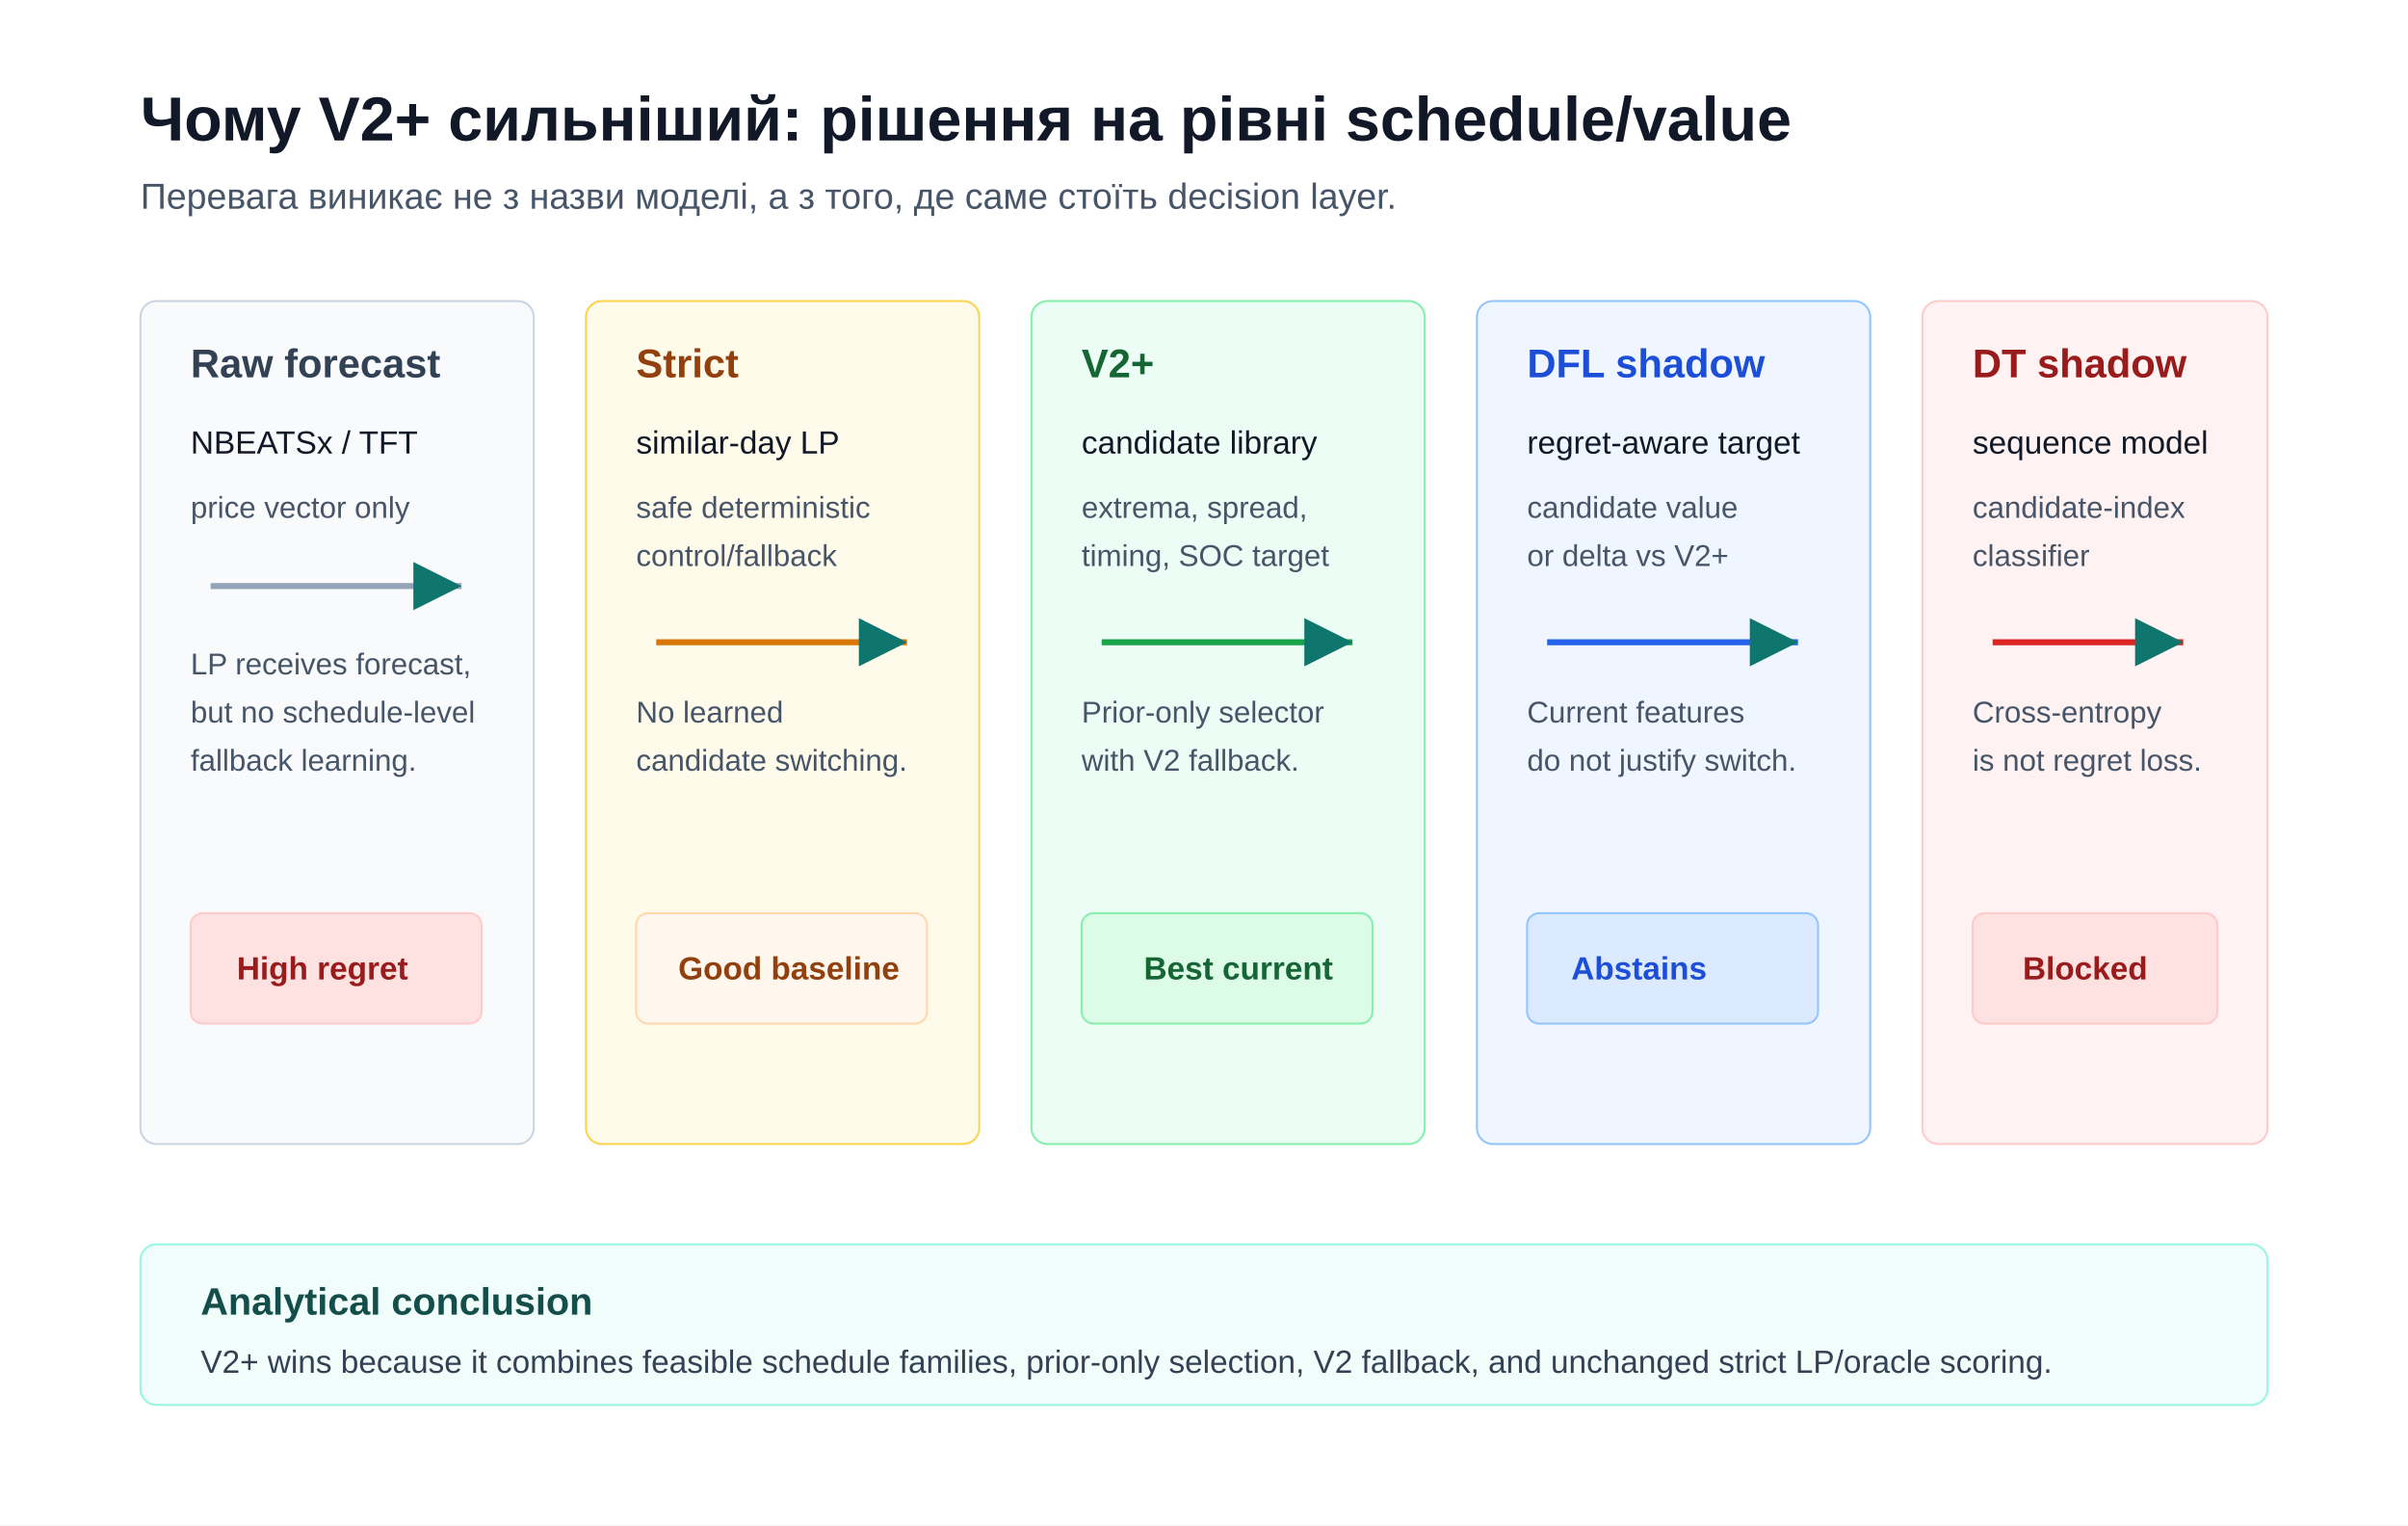
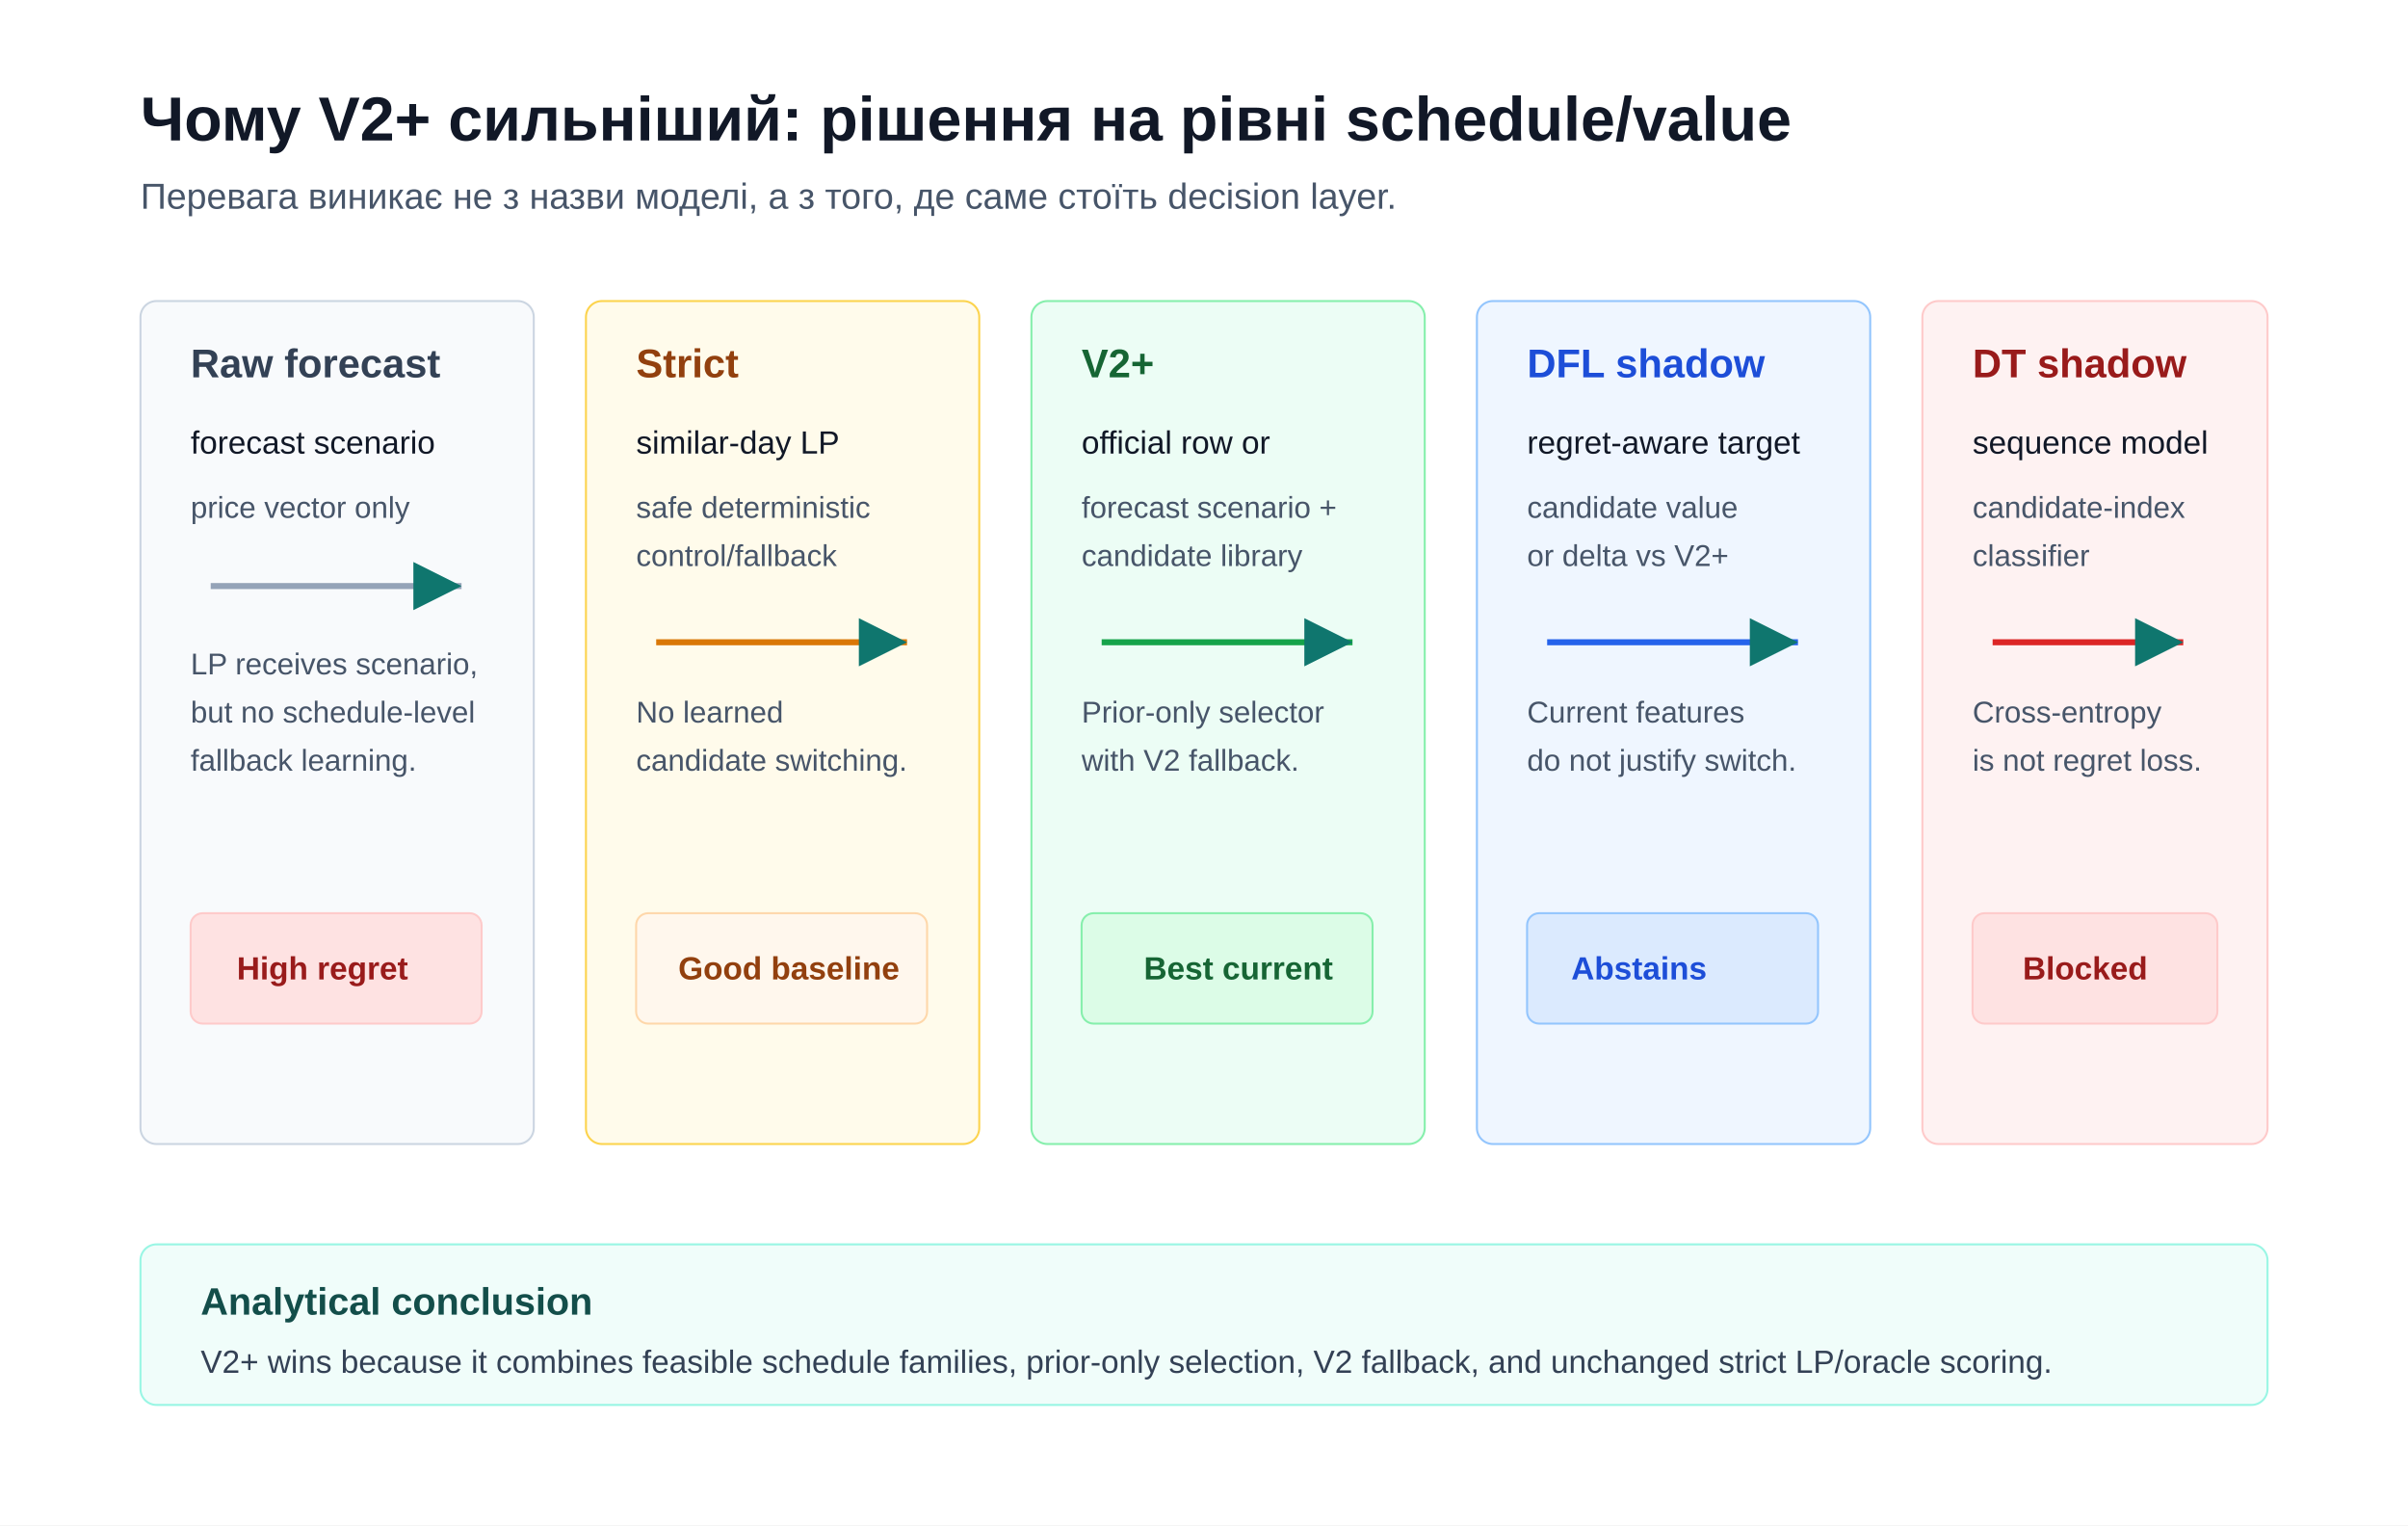
<svg xmlns="http://www.w3.org/2000/svg" width="1200" height="760" viewBox="0 0 1200 760" role="img" aria-labelledby="title desc">
  <rect width="1200" height="760" fill="#ffffff" />
  <text x="70" y="70" font-family="Arial, sans-serif" font-size="31" font-weight="700" fill="#111827">Чому V2+ сильніший: рішення на рівні schedule/value</text>
  <text x="70" y="104" font-family="Arial, sans-serif" font-size="18" fill="#475569">Перевага виникає не з назви моделі, а з того, де саме стоїть decision layer.</text>
  <defs>
    <marker id="arrow" markerWidth="12" markerHeight="12" refX="10" refY="6" orient="auto">
      <path d="M2,2 L10,6 L2,10 Z" fill="#0f766e" />
    </marker>
  </defs>
  <g font-family="Arial, sans-serif">
    <rect x="70" y="150" width="196" height="420" rx="8" fill="#f8fafc" stroke="#cbd5e1" />
    <text x="95" y="188" font-size="20" font-weight="700" fill="#334155">Raw forecast</text>
-     <text x="95" y="226" font-size="16" fill="#111827">NBEATSx / TFT</text>
+     <text x="95" y="226" font-size="16" fill="#111827">forecast scenario</text>
    <text x="95" y="258" font-size="15" fill="#475569">price vector only</text>
    <line x1="105" y1="292" x2="230" y2="292" stroke="#94a3b8" stroke-width="3" marker-end="url(#arrow)" />
-     <text x="95" y="336" font-size="15" fill="#475569">LP receives forecast,</text>
+     <text x="95" y="336" font-size="15" fill="#475569">LP receives scenario,</text>
    <text x="95" y="360" font-size="15" fill="#475569">but no schedule-level</text>
    <text x="95" y="384" font-size="15" fill="#475569">fallback learning.</text>
    <rect x="95" y="455" width="145" height="55" rx="6" fill="#fee2e2" stroke="#fecaca" />
    <text x="118" y="488" font-size="16" font-weight="700" fill="#991b1b">High regret</text>
    <rect x="292" y="150" width="196" height="420" rx="8" fill="#fffbeb" stroke="#fcd34d" />
    <text x="317" y="188" font-size="20" font-weight="700" fill="#92400e">Strict</text>
    <text x="317" y="226" font-size="16" fill="#111827">similar-day LP</text>
    <text x="317" y="258" font-size="15" fill="#475569">safe deterministic</text>
    <text x="317" y="282" font-size="15" fill="#475569">control/fallback</text>
    <line x1="327" y1="320" x2="452" y2="320" stroke="#d97706" stroke-width="3" marker-end="url(#arrow)" />
    <text x="317" y="360" font-size="15" fill="#475569">No learned</text>
    <text x="317" y="384" font-size="15" fill="#475569">candidate switching.</text>
    <rect x="317" y="455" width="145" height="55" rx="6" fill="#fff7ed" stroke="#fed7aa" />
    <text x="338" y="488" font-size="16" font-weight="700" fill="#92400e">Good baseline</text>
    <rect x="514" y="150" width="196" height="420" rx="8" fill="#ecfdf5" stroke="#86efac" />
    <text x="539" y="188" font-size="20" font-weight="700" fill="#166534">V2+</text>
-     <text x="539" y="226" font-size="16" fill="#111827">candidate library</text>
-     <text x="539" y="258" font-size="15" fill="#475569">extrema, spread,</text>
-     <text x="539" y="282" font-size="15" fill="#475569">timing, SOC target</text>
+     <text x="539" y="226" font-size="16" fill="#111827">official row or</text>
+     <text x="539" y="258" font-size="15" fill="#475569">forecast scenario +</text>
+     <text x="539" y="282" font-size="15" fill="#475569">candidate library</text>
    <line x1="549" y1="320" x2="674" y2="320" stroke="#16a34a" stroke-width="3" marker-end="url(#arrow)" />
    <text x="539" y="360" font-size="15" fill="#475569">Prior-only selector</text>
    <text x="539" y="384" font-size="15" fill="#475569">with V2 fallback.</text>
    <rect x="539" y="455" width="145" height="55" rx="6" fill="#dcfce7" stroke="#86efac" />
    <text x="570" y="488" font-size="16" font-weight="700" fill="#166534">Best current</text>
    <rect x="736" y="150" width="196" height="420" rx="8" fill="#eff6ff" stroke="#93c5fd" />
    <text x="761" y="188" font-size="20" font-weight="700" fill="#1d4ed8">DFL shadow</text>
    <text x="761" y="226" font-size="16" fill="#111827">regret-aware target</text>
    <text x="761" y="258" font-size="15" fill="#475569">candidate value</text>
    <text x="761" y="282" font-size="15" fill="#475569">or delta vs V2+</text>
    <line x1="771" y1="320" x2="896" y2="320" stroke="#2563eb" stroke-width="3" marker-end="url(#arrow)" />
    <text x="761" y="360" font-size="15" fill="#475569">Current features</text>
    <text x="761" y="384" font-size="15" fill="#475569">do not justify switch.</text>
    <rect x="761" y="455" width="145" height="55" rx="6" fill="#dbeafe" stroke="#93c5fd" />
    <text x="783" y="488" font-size="16" font-weight="700" fill="#1d4ed8">Abstains</text>
    <rect x="958" y="150" width="172" height="420" rx="8" fill="#fef2f2" stroke="#fecaca" />
    <text x="983" y="188" font-size="20" font-weight="700" fill="#991b1b">DT shadow</text>
    <text x="983" y="226" font-size="16" fill="#111827">sequence model</text>
    <text x="983" y="258" font-size="15" fill="#475569">candidate-index</text>
    <text x="983" y="282" font-size="15" fill="#475569">classifier</text>
    <line x1="993" y1="320" x2="1088" y2="320" stroke="#dc2626" stroke-width="3" marker-end="url(#arrow)" />
    <text x="983" y="360" font-size="15" fill="#475569">Cross-entropy</text>
    <text x="983" y="384" font-size="15" fill="#475569">is not regret loss.</text>
    <rect x="983" y="455" width="122" height="55" rx="6" fill="#fee2e2" stroke="#fecaca" />
    <text x="1008" y="488" font-size="16" font-weight="700" fill="#991b1b">Blocked</text>
    <rect x="70" y="620" width="1060" height="80" rx="8" fill="#f0fdfa" stroke="#99f6e4" />
    <text x="100" y="655" font-size="19" font-weight="700" fill="#134e4a">Analytical conclusion</text>
    <text x="100" y="684" font-size="16" fill="#334155">V2+ wins because it combines feasible schedule families, prior-only selection, V2 fallback, and unchanged strict LP/oracle scoring.</text>
  </g>
</svg>
